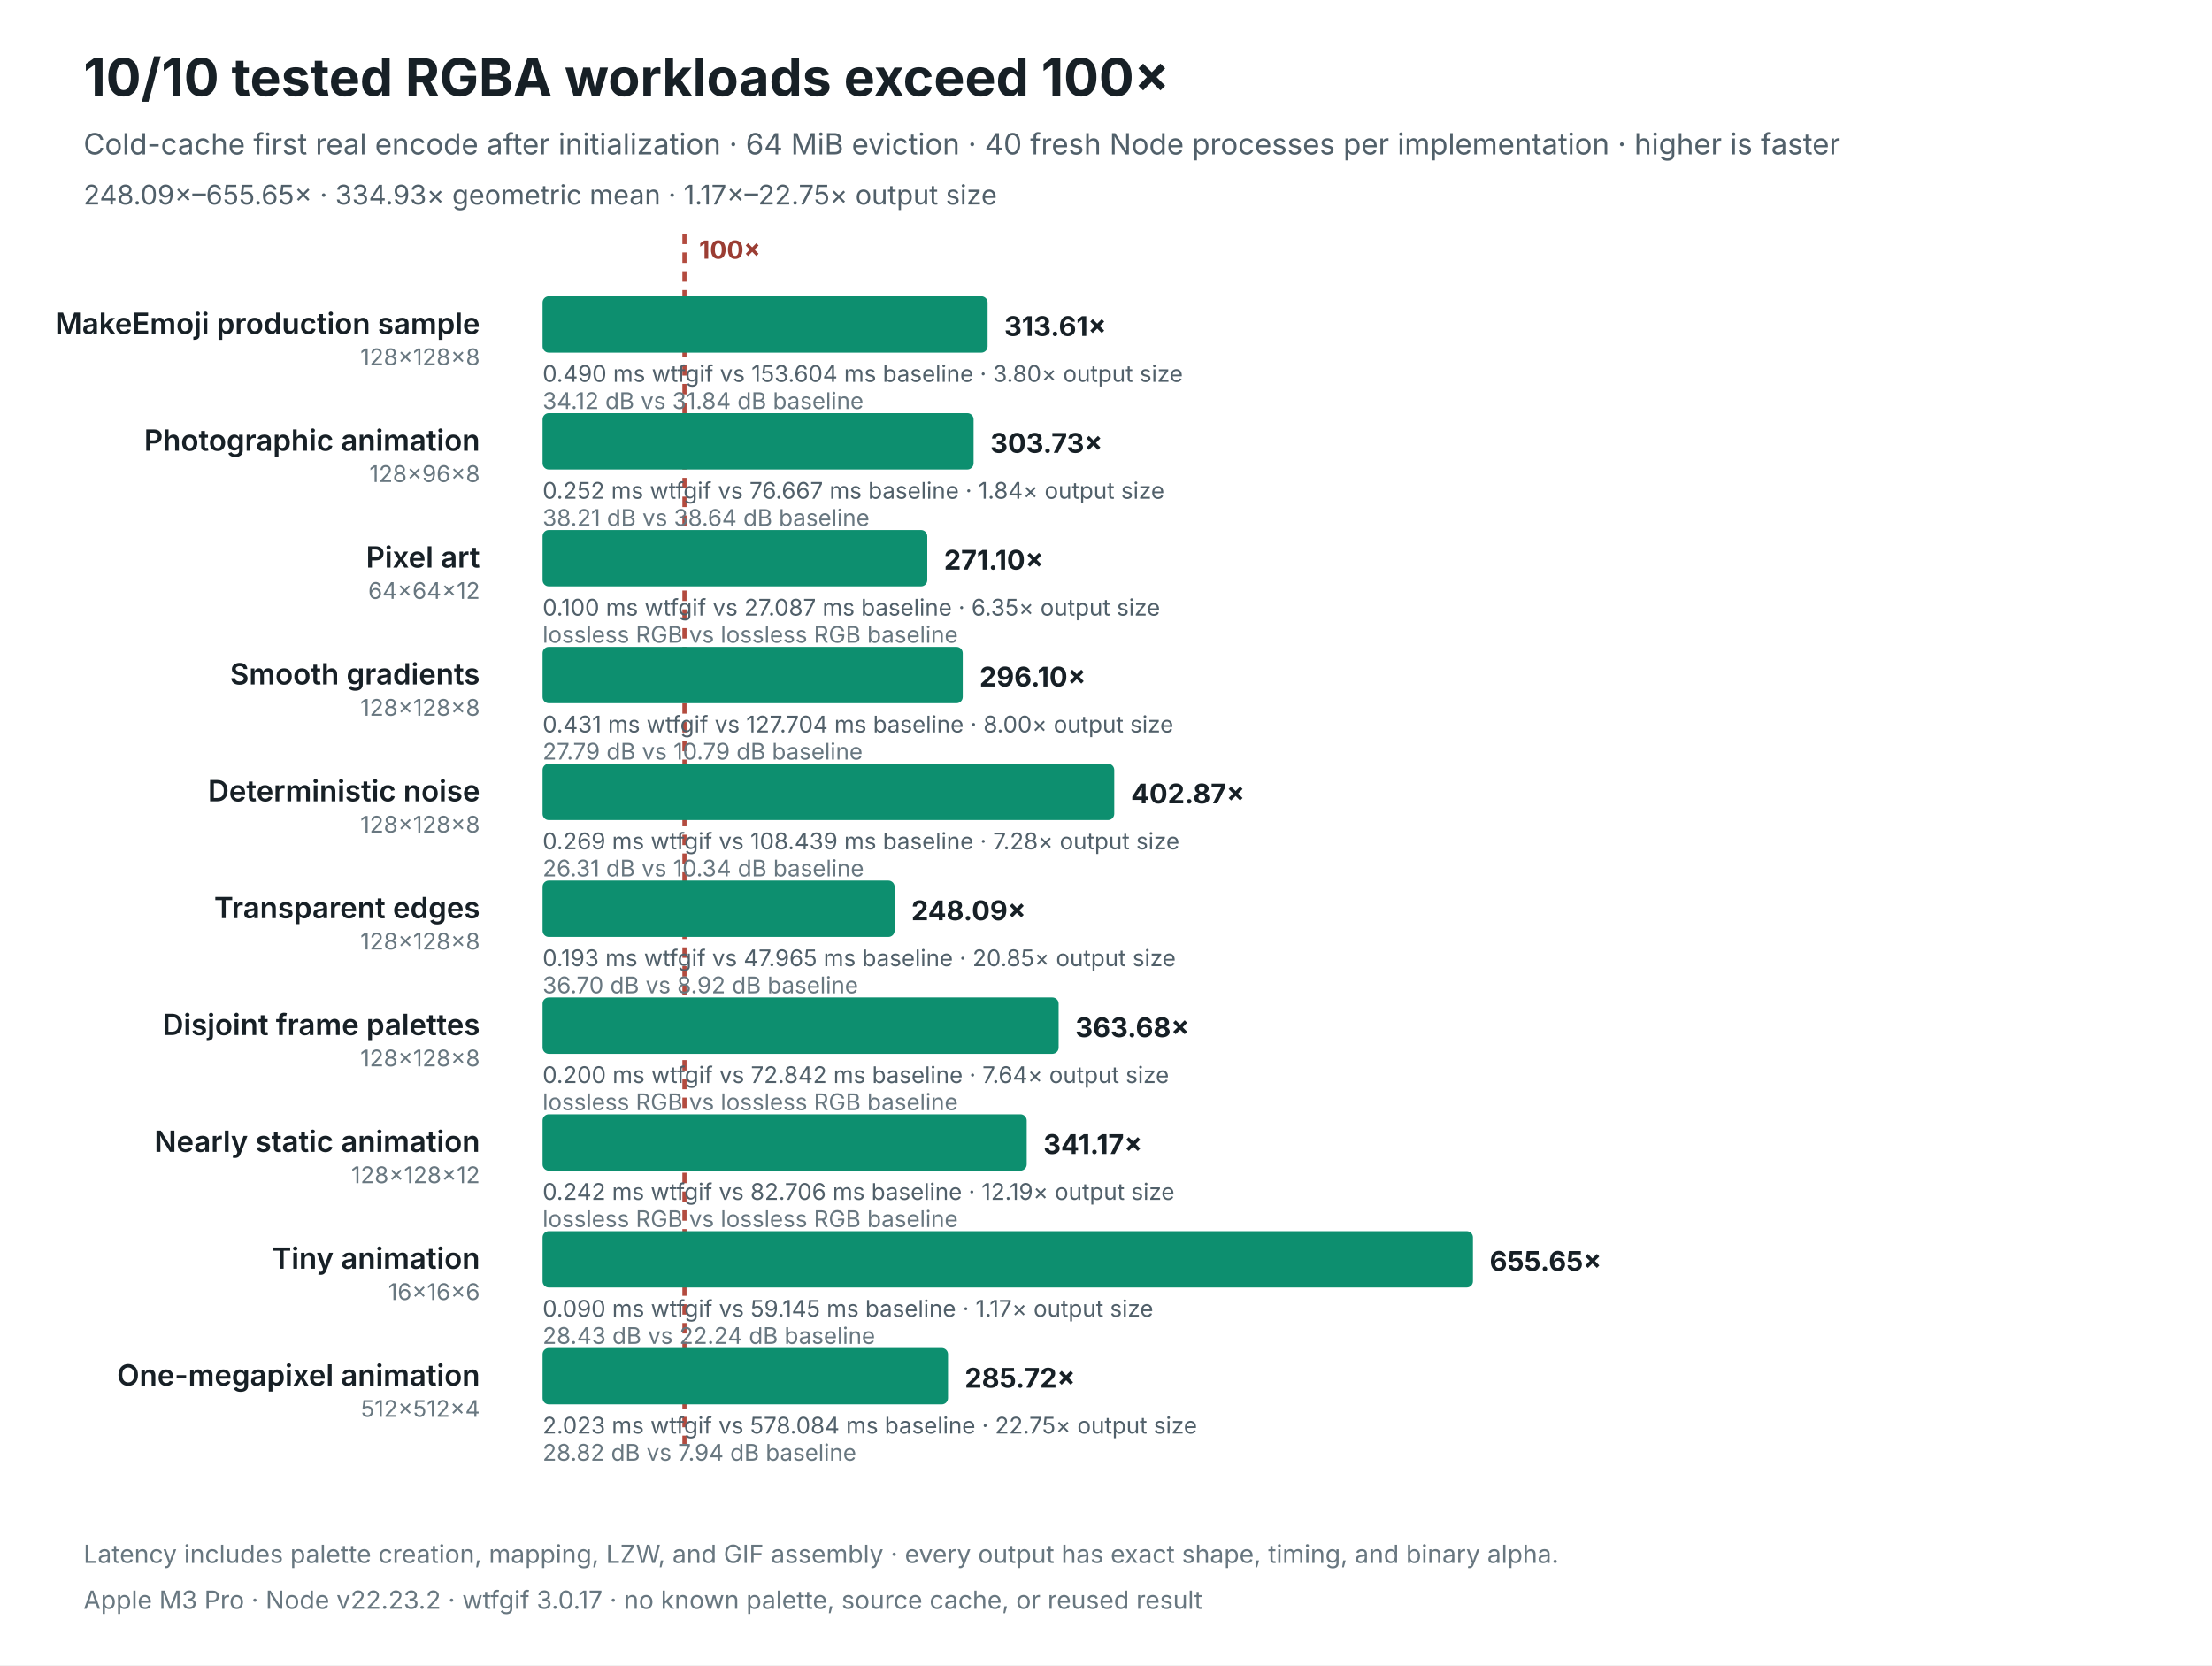
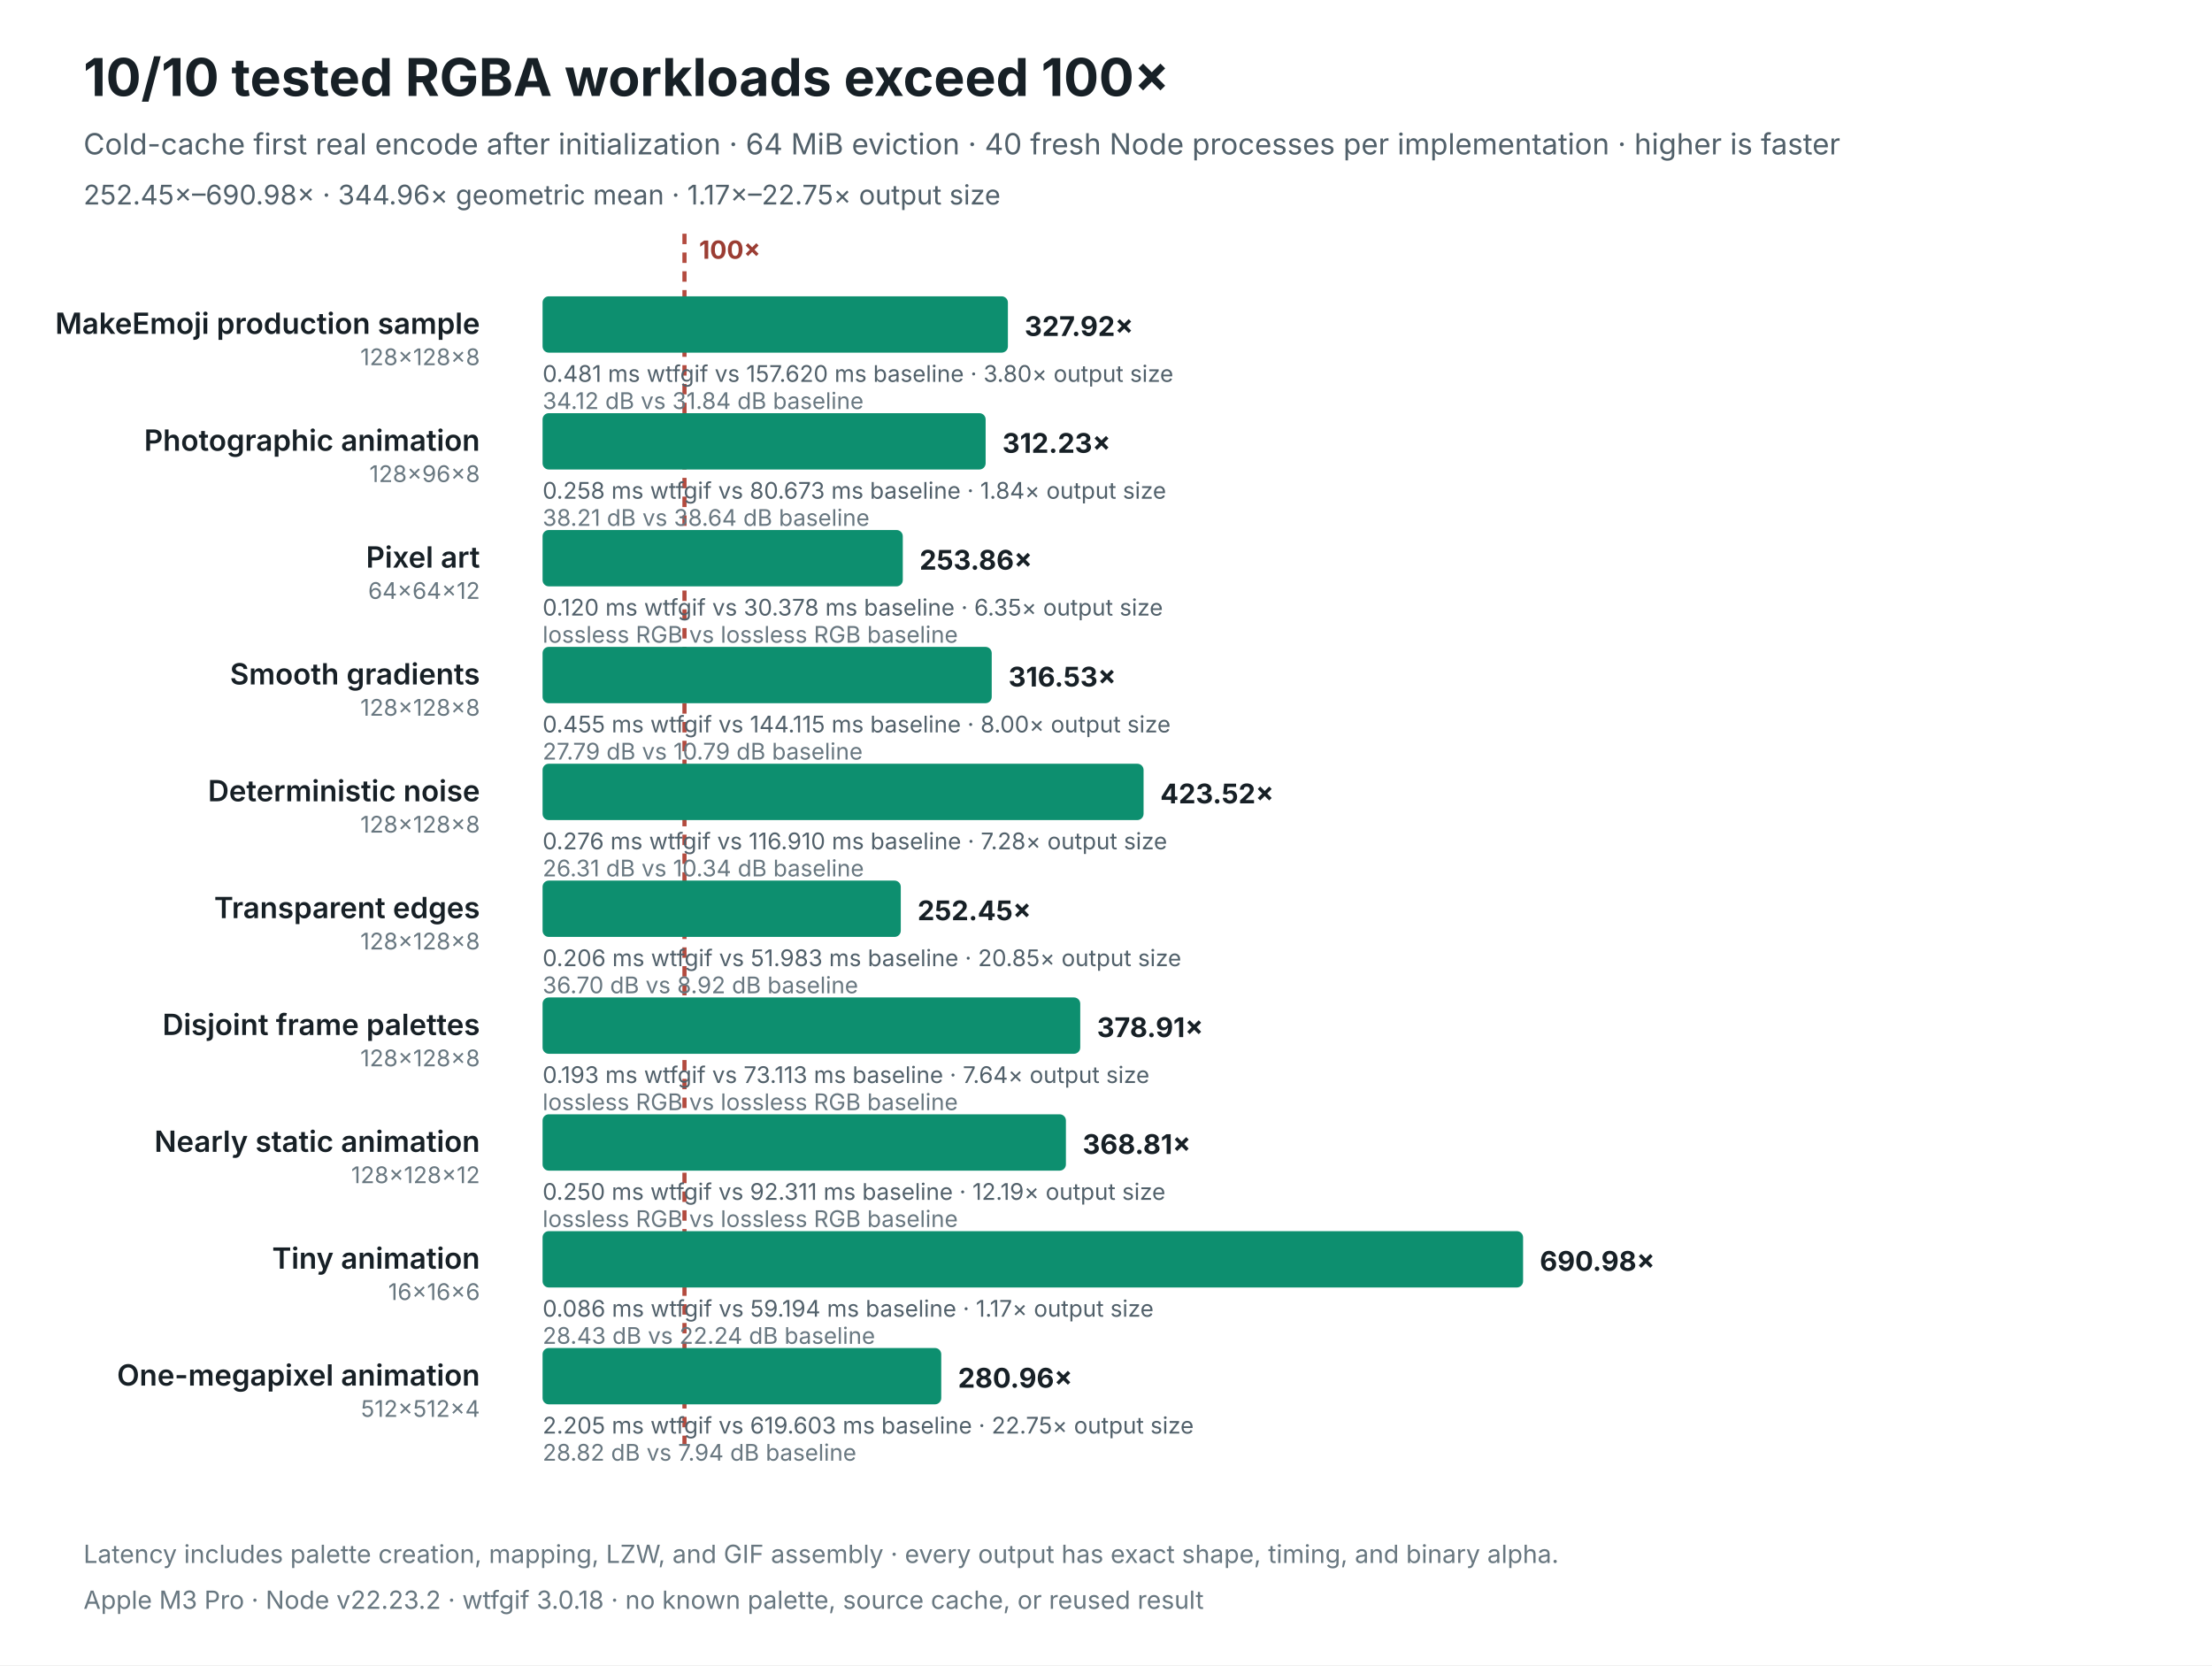
<svg xmlns="http://www.w3.org/2000/svg" width="1060" height="798" viewBox="0 0 1060 798" role="img" aria-labelledby="title desc">
  <rect width="100%" height="100%" fill="#ffffff" />
  <g font-family="ui-sans-serif, -apple-system, BlinkMacSystemFont, Segoe UI, sans-serif" fill="#172026">
    <text x="40" y="46" font-size="25" font-weight="700">10/10 tested RGBA workloads exceed 100×</text>
    <text x="40" y="74" font-size="14" fill="#51606a">Cold-cache first real encode after initialization · 64 MiB eviction · 40 fresh Node processes per implementation · higher is faster</text>
-     <text x="40" y="98" font-size="13" fill="#51606a">248.09×–655.65× · 334.93× geometric mean · 1.17×–22.75× output size</text>
+     <text x="40" y="98" font-size="13" fill="#51606a">252.45×–690.98× · 344.96× geometric mean · 1.17×–22.75× output size</text>
    <line x1="328" y1="112" x2="328" y2="692" stroke="#b34b3f" stroke-width="2" stroke-dasharray="5 4" />
    <text x="335" y="124" font-size="12" font-weight="700" fill="#9b3d33">100×</text>
    <text x="230" y="160" text-anchor="end" font-size="14" font-weight="600">MakeEmoji production sample</text>
    <text x="230" y="175" text-anchor="end" font-size="11" fill="#687780">128×128×8</text>
-     <rect x="260" y="142" width="213.26" height="27" rx="3" fill="#0d8f6f" />
-     <text x="481.26" y="161" font-size="13" font-weight="700">313.61×</text>
-     <text x="260" y="183" font-size="11" fill="#51606a">0.490 ms wtfgif vs 153.604 ms baseline · 3.80× output size</text>
+     <rect x="260" y="142" width="222.99" height="27" rx="3" fill="#0d8f6f" />
+     <text x="490.99" y="161" font-size="13" font-weight="700">327.92×</text>
+     <text x="260" y="183" font-size="11" fill="#51606a">0.481 ms wtfgif vs 157.620 ms baseline · 3.80× output size</text>
    <text x="260" y="196" font-size="11" fill="#687780">34.12 dB vs 31.84 dB baseline</text>
    <text x="230" y="216" text-anchor="end" font-size="14" font-weight="600">Photographic animation</text>
    <text x="230" y="231" text-anchor="end" font-size="11" fill="#687780">128×96×8</text>
-     <rect x="260" y="198" width="206.54" height="27" rx="3" fill="#0d8f6f" />
-     <text x="474.54" y="217" font-size="13" font-weight="700">303.73×</text>
-     <text x="260" y="239" font-size="11" fill="#51606a">0.252 ms wtfgif vs 76.667 ms baseline · 1.84× output size</text>
+     <rect x="260" y="198" width="212.32" height="27" rx="3" fill="#0d8f6f" />
+     <text x="480.32" y="217" font-size="13" font-weight="700">312.23×</text>
+     <text x="260" y="239" font-size="11" fill="#51606a">0.258 ms wtfgif vs 80.673 ms baseline · 1.84× output size</text>
    <text x="260" y="252" font-size="11" fill="#687780">38.21 dB vs 38.64 dB baseline</text>
    <text x="230" y="272" text-anchor="end" font-size="14" font-weight="600">Pixel art</text>
    <text x="230" y="287" text-anchor="end" font-size="11" fill="#687780">64×64×12</text>
-     <rect x="260" y="254" width="184.35" height="27" rx="3" fill="#0d8f6f" />
-     <text x="452.35" y="273" font-size="13" font-weight="700">271.10×</text>
-     <text x="260" y="295" font-size="11" fill="#51606a">0.100 ms wtfgif vs 27.087 ms baseline · 6.35× output size</text>
+     <rect x="260" y="254" width="172.62" height="27" rx="3" fill="#0d8f6f" />
+     <text x="440.62" y="273" font-size="13" font-weight="700">253.86×</text>
+     <text x="260" y="295" font-size="11" fill="#51606a">0.120 ms wtfgif vs 30.378 ms baseline · 6.35× output size</text>
    <text x="260" y="308" font-size="11" fill="#687780">lossless RGB vs lossless RGB baseline</text>
    <text x="230" y="328" text-anchor="end" font-size="14" font-weight="600">Smooth gradients</text>
    <text x="230" y="343" text-anchor="end" font-size="11" fill="#687780">128×128×8</text>
-     <rect x="260" y="310" width="201.35" height="27" rx="3" fill="#0d8f6f" />
-     <text x="469.35" y="329" font-size="13" font-weight="700">296.10×</text>
-     <text x="260" y="351" font-size="11" fill="#51606a">0.431 ms wtfgif vs 127.704 ms baseline · 8.00× output size</text>
+     <rect x="260" y="310" width="215.24" height="27" rx="3" fill="#0d8f6f" />
+     <text x="483.24" y="329" font-size="13" font-weight="700">316.53×</text>
+     <text x="260" y="351" font-size="11" fill="#51606a">0.455 ms wtfgif vs 144.115 ms baseline · 8.00× output size</text>
    <text x="260" y="364" font-size="11" fill="#687780">27.79 dB vs 10.79 dB baseline</text>
    <text x="230" y="384" text-anchor="end" font-size="14" font-weight="600">Deterministic noise</text>
    <text x="230" y="399" text-anchor="end" font-size="11" fill="#687780">128×128×8</text>
-     <rect x="260" y="366" width="273.95" height="27" rx="3" fill="#0d8f6f" />
-     <text x="541.95" y="385" font-size="13" font-weight="700">402.87×</text>
-     <text x="260" y="407" font-size="11" fill="#51606a">0.269 ms wtfgif vs 108.439 ms baseline · 7.28× output size</text>
+     <rect x="260" y="366" width="288" height="27" rx="3" fill="#0d8f6f" />
+     <text x="556" y="385" font-size="13" font-weight="700">423.52×</text>
+     <text x="260" y="407" font-size="11" fill="#51606a">0.276 ms wtfgif vs 116.910 ms baseline · 7.28× output size</text>
    <text x="260" y="420" font-size="11" fill="#687780">26.31 dB vs 10.34 dB baseline</text>
    <text x="230" y="440" text-anchor="end" font-size="14" font-weight="600">Transparent edges</text>
    <text x="230" y="455" text-anchor="end" font-size="11" fill="#687780">128×128×8</text>
-     <rect x="260" y="422" width="168.7" height="27" rx="3" fill="#0d8f6f" />
-     <text x="436.7" y="441" font-size="13" font-weight="700">248.09×</text>
-     <text x="260" y="463" font-size="11" fill="#51606a">0.193 ms wtfgif vs 47.965 ms baseline · 20.85× output size</text>
+     <rect x="260" y="422" width="171.66" height="27" rx="3" fill="#0d8f6f" />
+     <text x="439.66" y="441" font-size="13" font-weight="700">252.45×</text>
+     <text x="260" y="463" font-size="11" fill="#51606a">0.206 ms wtfgif vs 51.983 ms baseline · 20.85× output size</text>
    <text x="260" y="476" font-size="11" fill="#687780">36.70 dB vs 8.92 dB baseline</text>
    <text x="230" y="496" text-anchor="end" font-size="14" font-weight="600">Disjoint frame palettes</text>
    <text x="230" y="511" text-anchor="end" font-size="11" fill="#687780">128×128×8</text>
-     <rect x="260" y="478" width="247.3" height="27" rx="3" fill="#0d8f6f" />
-     <text x="515.3" y="497" font-size="13" font-weight="700">363.68×</text>
-     <text x="260" y="519" font-size="11" fill="#51606a">0.200 ms wtfgif vs 72.842 ms baseline · 7.64× output size</text>
+     <rect x="260" y="478" width="257.66" height="27" rx="3" fill="#0d8f6f" />
+     <text x="525.66" y="497" font-size="13" font-weight="700">378.91×</text>
+     <text x="260" y="519" font-size="11" fill="#51606a">0.193 ms wtfgif vs 73.113 ms baseline · 7.64× output size</text>
    <text x="260" y="532" font-size="11" fill="#687780">lossless RGB vs lossless RGB baseline</text>
    <text x="230" y="552" text-anchor="end" font-size="14" font-weight="600">Nearly static animation</text>
    <text x="230" y="567" text-anchor="end" font-size="11" fill="#687780">128×128×12</text>
-     <rect x="260" y="534" width="232" height="27" rx="3" fill="#0d8f6f" />
-     <text x="500" y="553" font-size="13" font-weight="700">341.17×</text>
-     <text x="260" y="575" font-size="11" fill="#51606a">0.242 ms wtfgif vs 82.706 ms baseline · 12.19× output size</text>
+     <rect x="260" y="534" width="250.79" height="27" rx="3" fill="#0d8f6f" />
+     <text x="518.79" y="553" font-size="13" font-weight="700">368.81×</text>
+     <text x="260" y="575" font-size="11" fill="#51606a">0.250 ms wtfgif vs 92.311 ms baseline · 12.19× output size</text>
    <text x="260" y="588" font-size="11" fill="#687780">lossless RGB vs lossless RGB baseline</text>
    <text x="230" y="608" text-anchor="end" font-size="14" font-weight="600">Tiny animation</text>
    <text x="230" y="623" text-anchor="end" font-size="11" fill="#687780">16×16×6</text>
-     <rect x="260" y="590" width="445.84" height="27" rx="3" fill="#0d8f6f" />
-     <text x="713.84" y="609" font-size="13" font-weight="700">655.65×</text>
-     <text x="260" y="631" font-size="11" fill="#51606a">0.090 ms wtfgif vs 59.145 ms baseline · 1.17× output size</text>
+     <rect x="260" y="590" width="469.87" height="27" rx="3" fill="#0d8f6f" />
+     <text x="737.87" y="609" font-size="13" font-weight="700">690.98×</text>
+     <text x="260" y="631" font-size="11" fill="#51606a">0.086 ms wtfgif vs 59.194 ms baseline · 1.17× output size</text>
    <text x="260" y="644" font-size="11" fill="#687780">28.43 dB vs 22.24 dB baseline</text>
    <text x="230" y="664" text-anchor="end" font-size="14" font-weight="600">One-megapixel animation</text>
    <text x="230" y="679" text-anchor="end" font-size="11" fill="#687780">512×512×4</text>
-     <rect x="260" y="646" width="194.29" height="27" rx="3" fill="#0d8f6f" />
-     <text x="462.29" y="665" font-size="13" font-weight="700">285.72×</text>
-     <text x="260" y="687" font-size="11" fill="#51606a">2.023 ms wtfgif vs 578.084 ms baseline · 22.75× output size</text>
+     <rect x="260" y="646" width="191.05" height="27" rx="3" fill="#0d8f6f" />
+     <text x="459.05" y="665" font-size="13" font-weight="700">280.96×</text>
+     <text x="260" y="687" font-size="11" fill="#51606a">2.205 ms wtfgif vs 619.603 ms baseline · 22.75× output size</text>
    <text x="260" y="700" font-size="11" fill="#687780">28.82 dB vs 7.94 dB baseline</text>
    <text x="40" y="749" font-size="12" fill="#687780">Latency includes palette creation, mapping, LZW, and GIF assembly · every output has exact shape, timing, and binary alpha.</text>
-     <text x="40" y="771" font-size="12" fill="#687780">Apple M3 Pro · Node v22.23.2 · wtfgif 3.0.17 · no known palette, source cache, or reused result</text>
+     <text x="40" y="771" font-size="12" fill="#687780">Apple M3 Pro · Node v22.23.2 · wtfgif 3.0.18 · no known palette, source cache, or reused result</text>
  </g>
</svg>
